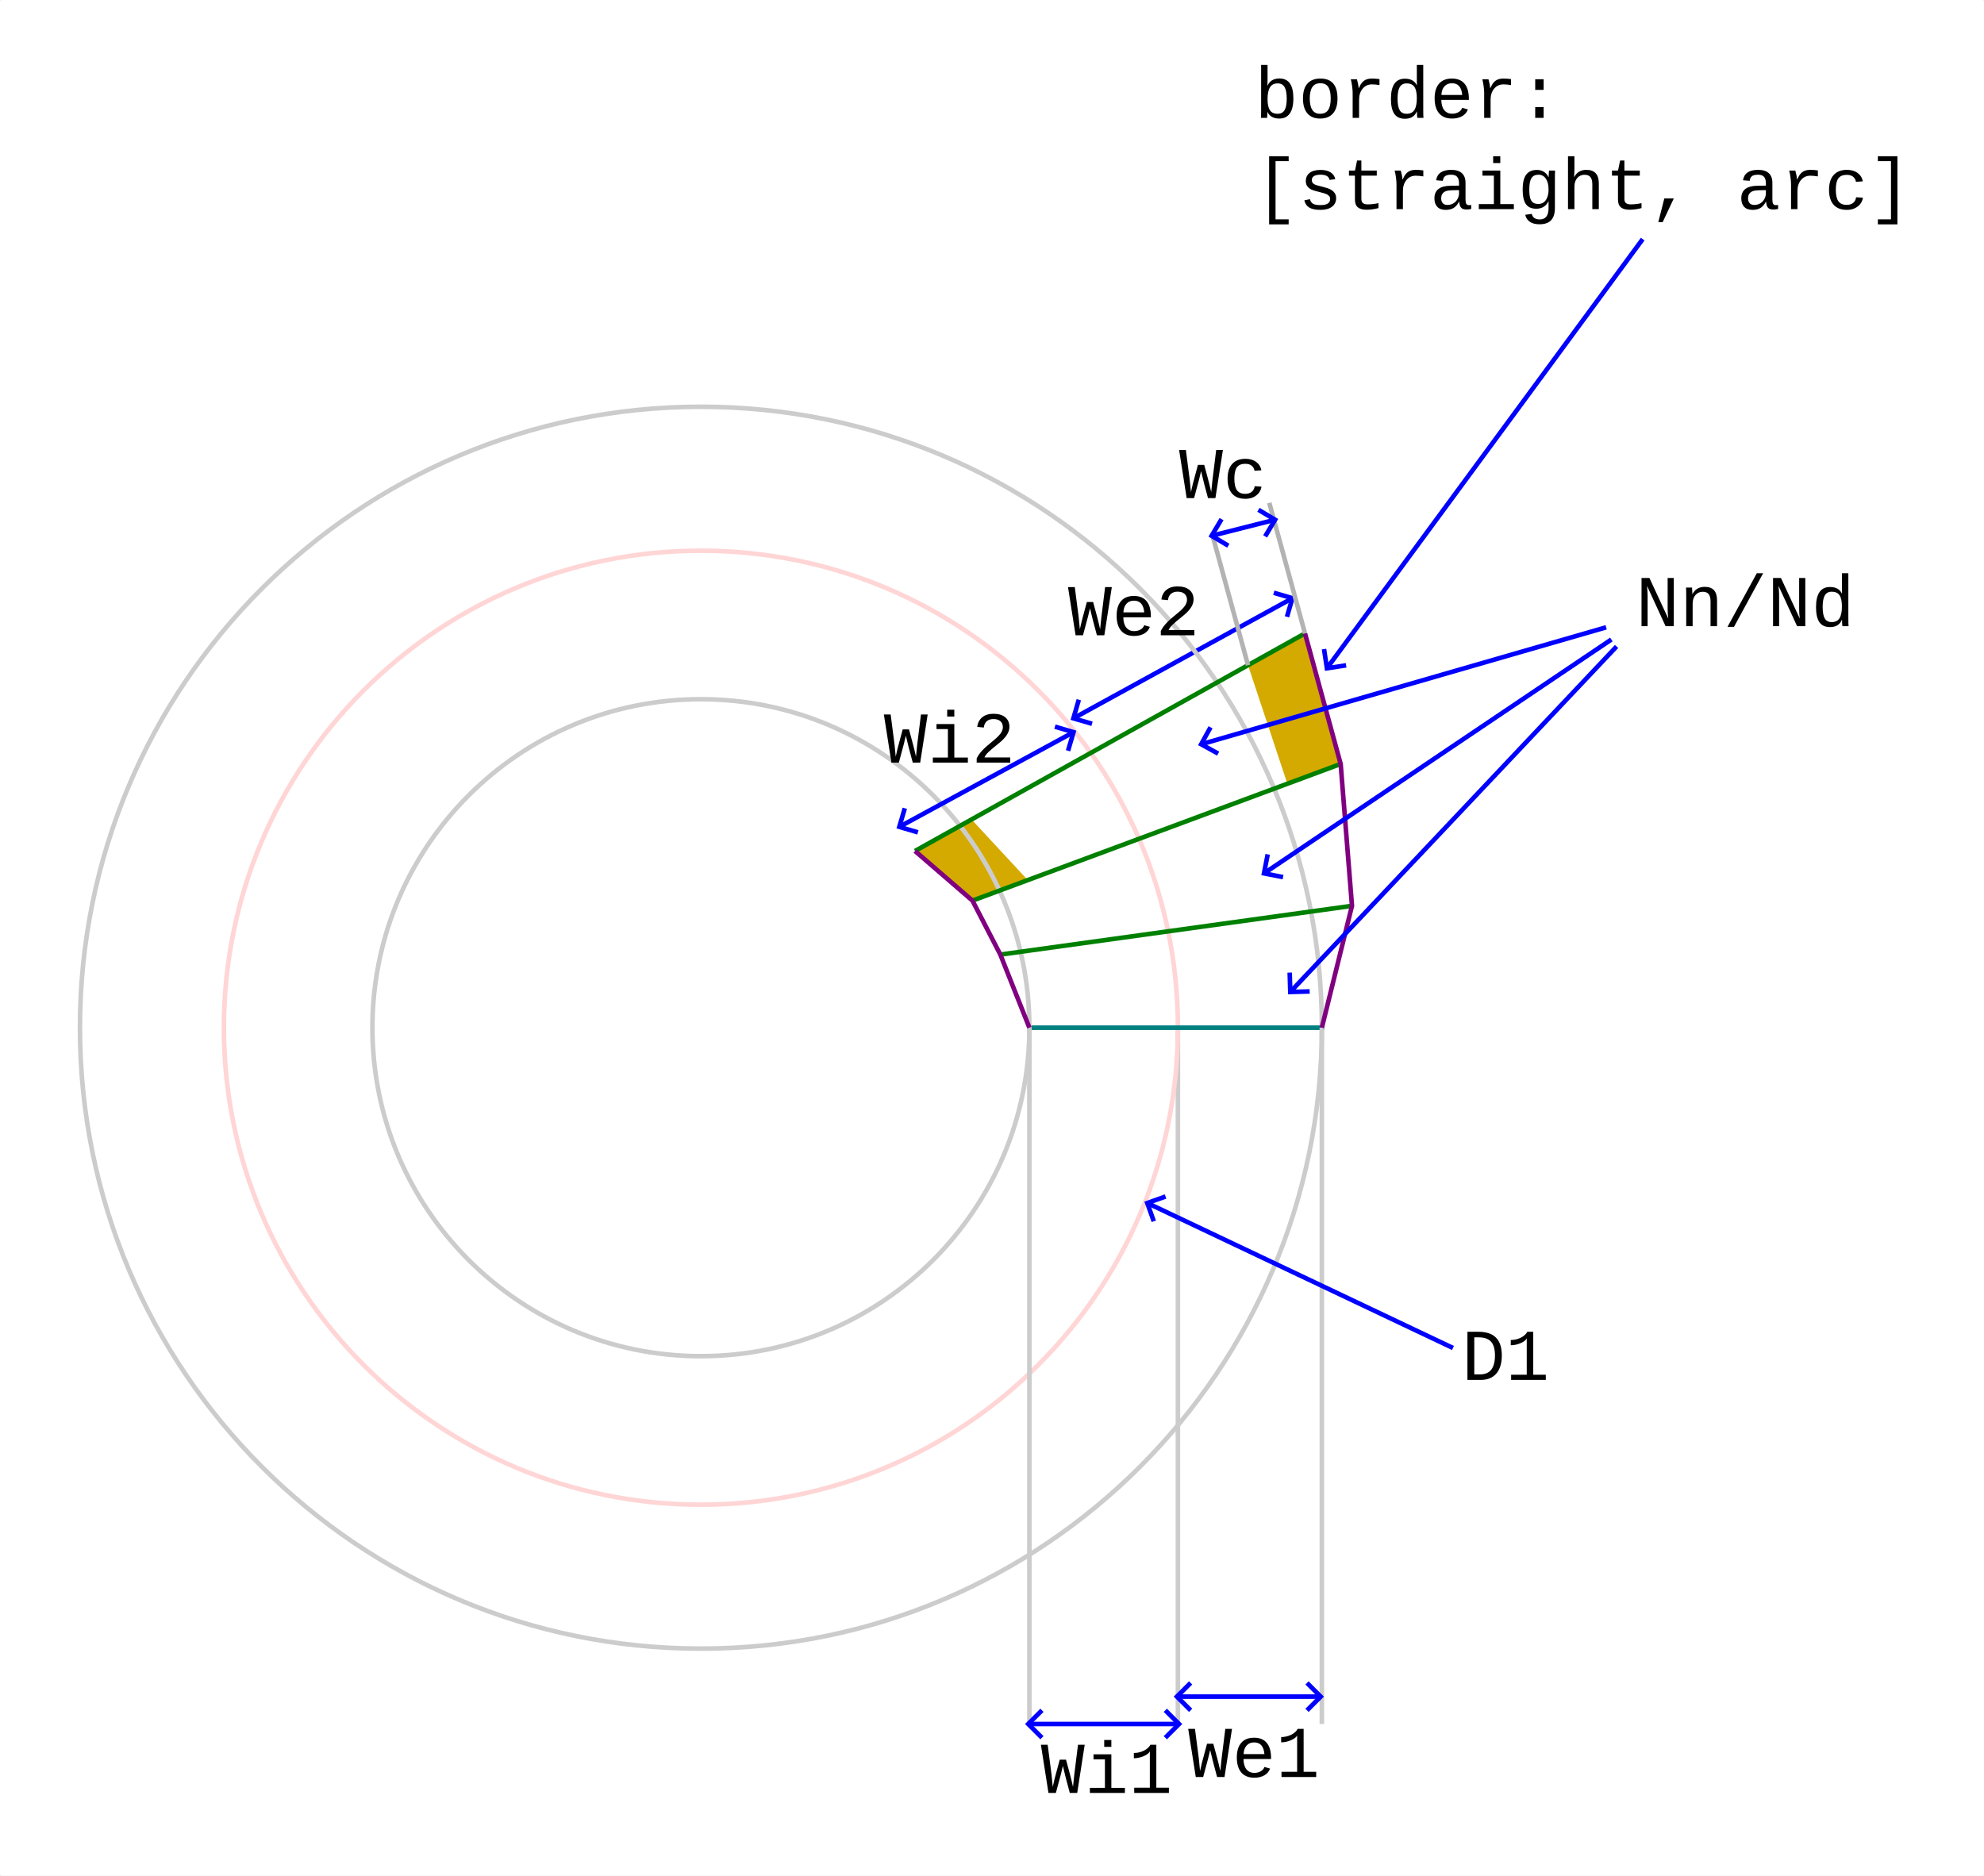
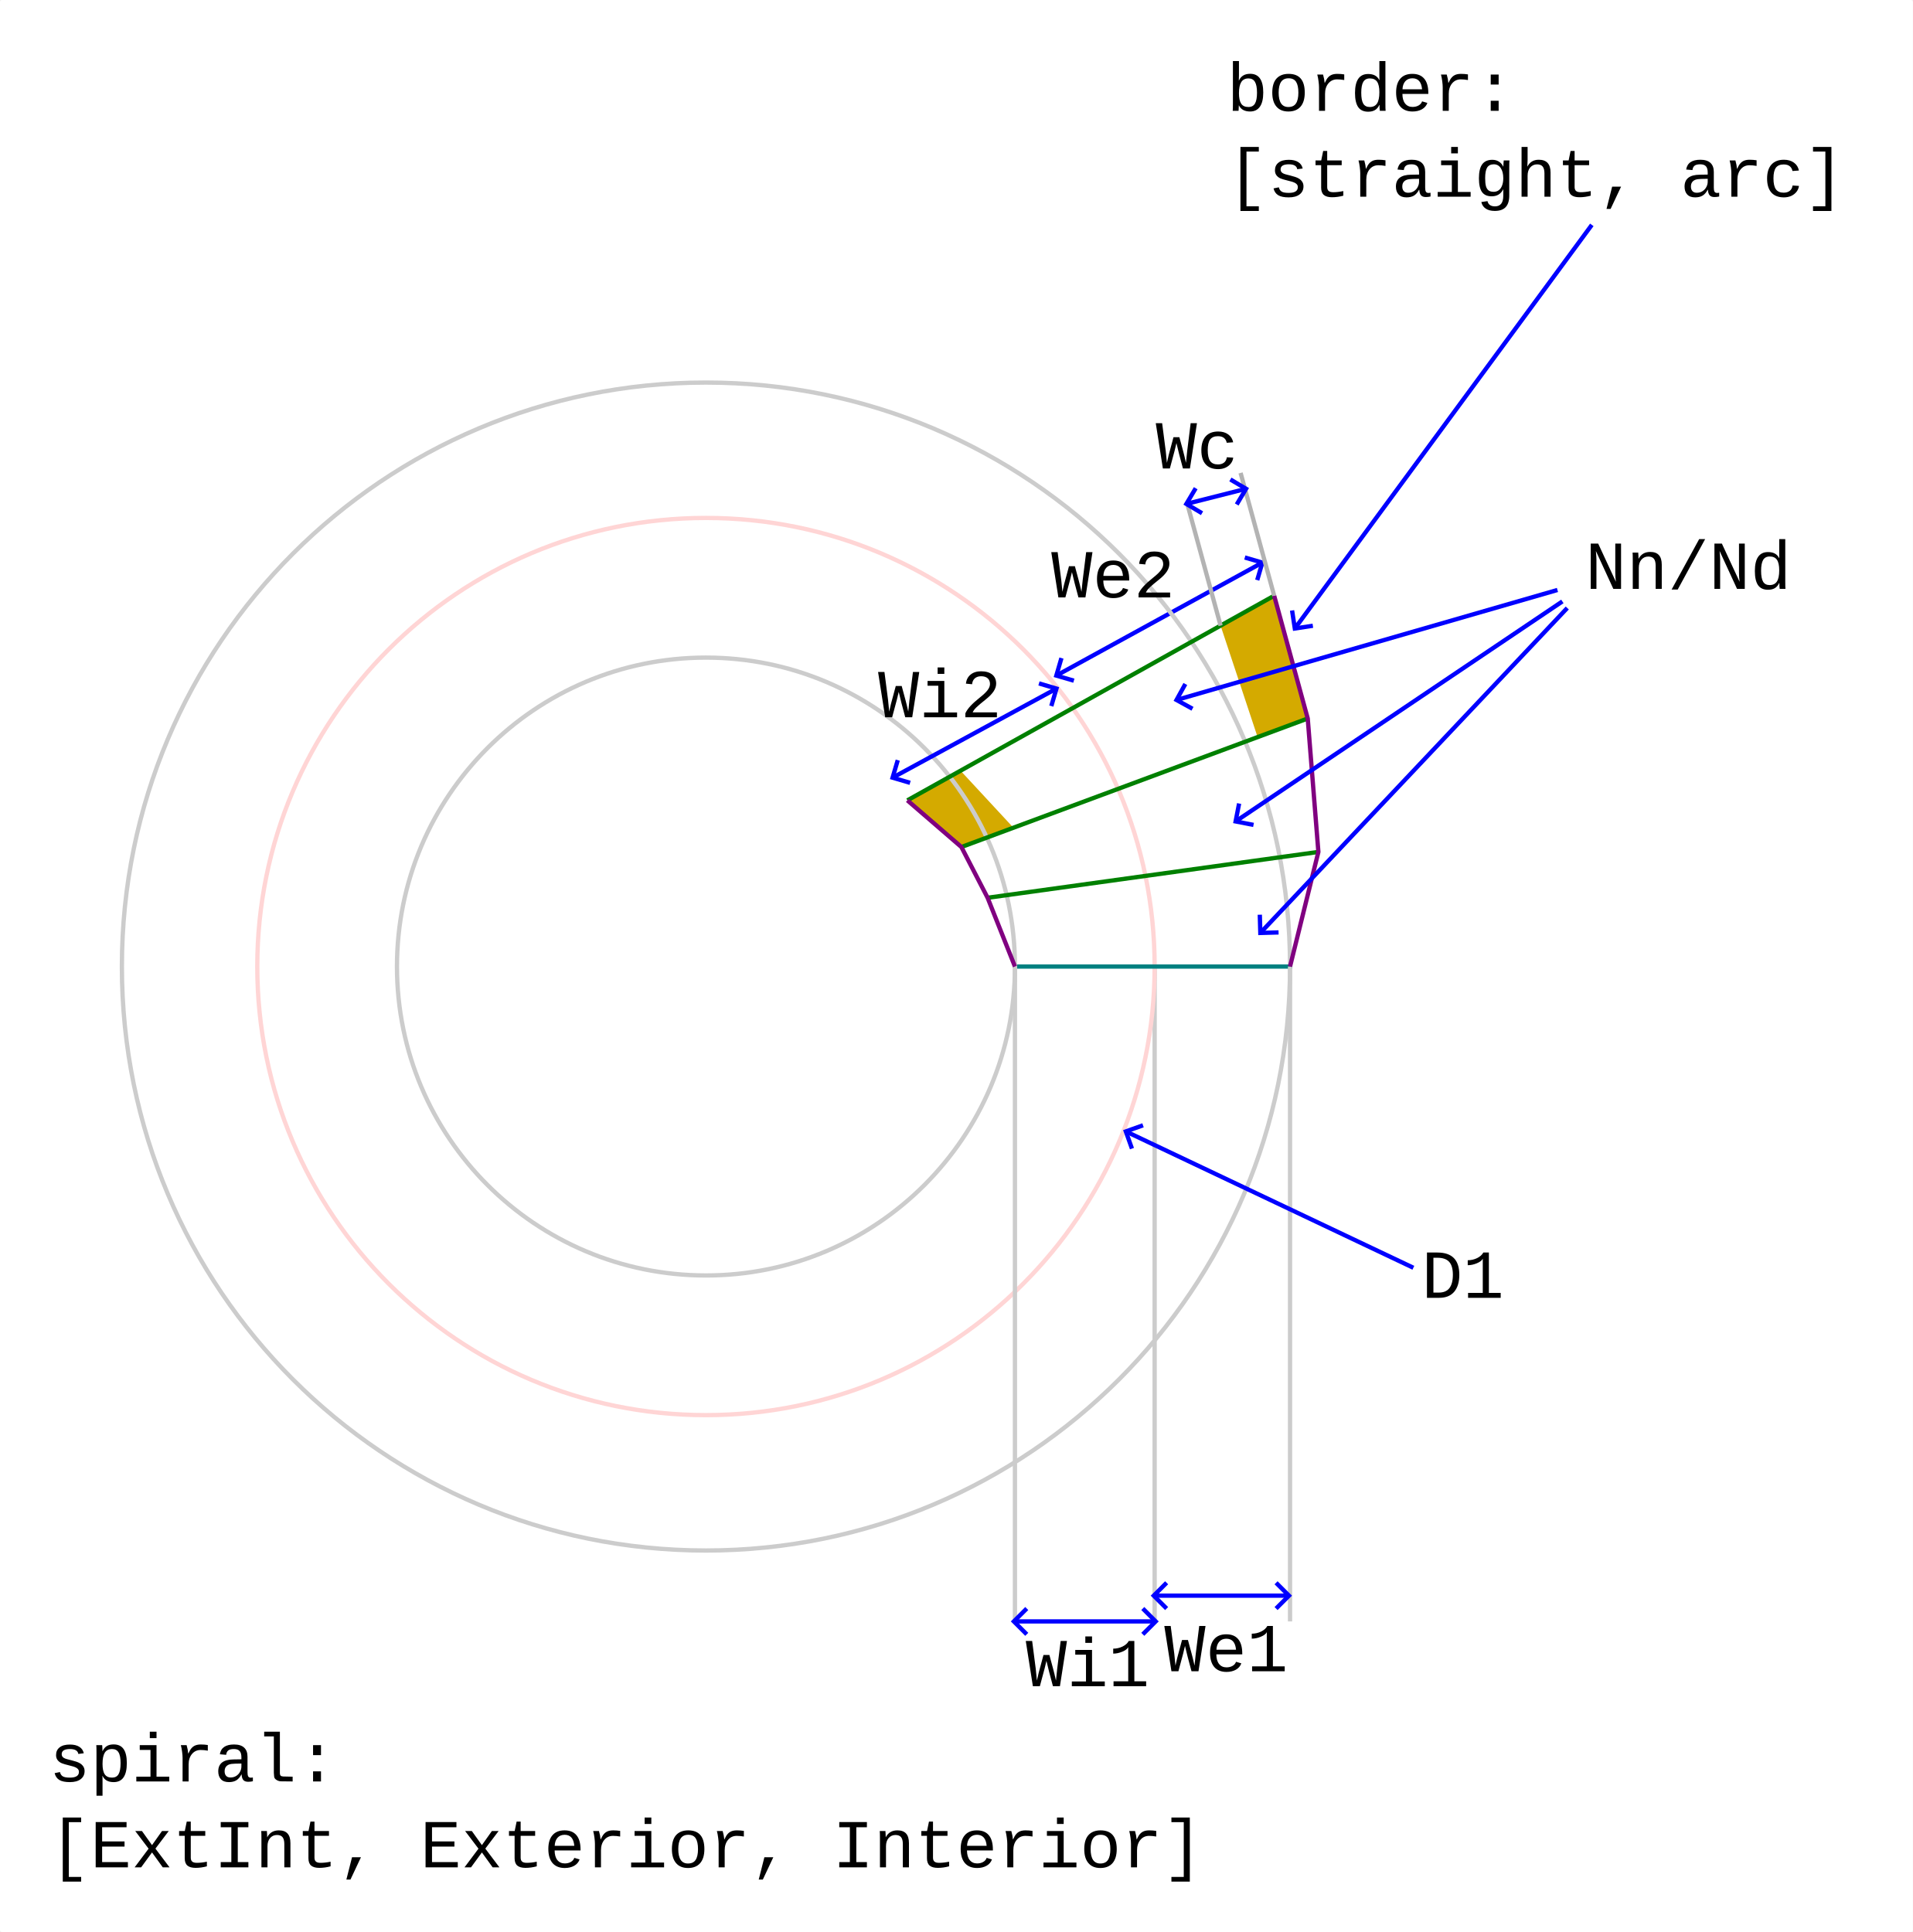
- <svg xmlns="http://www.w3.org/2000/svg" width="434.538" height="410.812" viewBox="0 0 114.972 108.694" version="1.1" id="svg1">
+ <svg xmlns="http://www.w3.org/2000/svg" width="445.408" height="449.942" viewBox="0 0 117.847 119.047" version="1.1" id="svg1">
  <defs id="defs1">
+     <rect x="111.955" y="104.89" width="290.758" height="58.695" id="rect4" />
    <rect x="102.606" y="90.693" width="53.032" height="40.735" id="rect3" />
    <rect x="542.731" y="201.94" width="38.015" height="24.804" id="rect34" />
    <rect x="376.715" y="93.035" width="171.199" height="45.755" id="rect32" />
    <rect x="468.225" y="438.484" width="40.417" height="22.115" id="rect18" />
    <rect x="450.686" y="460.218" width="64.819" height="34.316" id="rect17" />
    <rect x="451.829" y="366.039" width="48.424" height="33.172" id="rect16" />
    <rect x="475.851" y="281.774" width="65.201" height="35.46" id="rect15" />
    <marker style="overflow:visible" id="ArrowWide" refX="0" refY="0" orient="auto-start-reverse" markerWidth="1" markerHeight="1" viewBox="0 0 1 1" preserveAspectRatio="xMidYMid">
      <path style="fill:none;stroke:context-stroke;stroke-width:1;stroke-linecap:butt" d="M 3,-3 0,0 3,3" transform="rotate(180,0.125,0)" id="path10" />
    </marker>
    <marker style="overflow:visible" id="ArrowWide-2" refX="0" refY="0" orient="auto-start-reverse" markerWidth="1" markerHeight="1" viewBox="0 0 1 1" preserveAspectRatio="xMidYMid">
      <path style="fill:none;stroke:context-stroke;stroke-width:1;stroke-linecap:butt" d="M 3,-3 0,0 3,3" transform="rotate(180,0.125,0)" id="path10-9" />
    </marker>
    <rect x="450.686" y="460.218" width="64.819" height="34.316" id="rect17-6" />
    <marker style="overflow:visible" id="ArrowWide-8" refX="0" refY="0" orient="auto-start-reverse" markerWidth="1" markerHeight="1" viewBox="0 0 1 1" preserveAspectRatio="xMidYMid">
      <path style="fill:none;stroke:context-stroke;stroke-width:1;stroke-linecap:butt" d="M 3,-3 0,0 3,3" transform="rotate(180,0.125,0)" id="path10-7" />
    </marker>
  </defs>
-   <g id="layer1" transform="translate(-26.97507,-21.55359)">
-     <rect style="fill:#ffffff;stroke:#ffffff;stroke-width:0.265;stroke-linejoin:round" id="rect19" width="114.707" height="108.429" x="27.107" y="21.686" />
+   <g id="layer1" transform="translate(-24.0992,-21.5536)">
+     <rect style="fill:#ffffff;stroke:#ffffff;stroke-width:0.265;stroke-linejoin:round" id="rect19" width="117.583" height="118.783" x="24.231" y="21.686" />
    <path style="fill:none;stroke:#0000ff;stroke-width:0.265;stroke-linejoin:round;marker-start:url(#ArrowWide-8);marker-end:url(#ArrowWide-8)" d="M 89.236,63.15 101.811,56.252" id="path11-2" />
    <text xml:space="preserve" transform="matrix(0.2645833,0,0,0.2645833,-23.41355,-0.998386)" id="text17-2" style="font-size:16px;line-height:normal;font-family:'Liberation Mono';-inkscape-font-specification:'Liberation Mono';text-decoration-color:#000000;white-space:pre;shape-inside:url(#rect17-6);display:inline;fill:#000000;stroke-width:1;-inkscape-stroke:none;stop-color:#000000">
      <tspan x="450.686" y="474.455" id="tspan2">We1</tspan>
    </text>
    <path style="fill:#ffffff;stroke:#cccccc;stroke-width:0.265;stroke-linejoin:round" d="M 95.234,81.11 V 121.463" id="path5-6-3" />
    <path style="fill:#d4aa00;stroke:none;stroke-width:0.265;stroke-linejoin:round" d="m 102.598,58.26 2.068,7.566 -3.085,1.157 -2.285,-6.881 z" id="path18" />
    <path style="fill:#d4aa00;stroke:none;stroke-width:0.265;stroke-linejoin:round" d="m 80,70.87 3.329,2.875 3.165,-1.232 -3.211,-3.463 z" id="path17" />
    <circle style="fill:none;stroke:#cccccc;stroke-width:0.265;stroke-linejoin:round" id="path1-3-1" cx="67.592" cy="81.11" r="35.984" />
    <circle style="fill:none;stroke:#ffd5d5;stroke-width:0.265;stroke-linejoin:round" id="path1" cx="67.592" cy="81.11" r="27.642" />
    <circle style="fill:none;stroke:#cccccc;stroke-width:0.265;stroke-linejoin:round" id="path1-3" cx="67.592" cy="81.11" r="19.036" />
    <path style="fill:#ffffff;stroke:#008080;stroke-width:0.265;stroke-linejoin:round" d="M 86.76,81.11 H 103.708" id="path2" />
    <path style="fill:#ffffff;stroke:#008000;stroke-width:0.265;stroke-linejoin:round" d="M 84.944,76.873 105.322,74.048" id="path3" />
    <path style="fill:#ffffff;stroke:#008000;stroke-width:0.265;stroke-linejoin:round" d="M 83.329,73.746 104.666,65.826" id="path4" />
    <path style="fill:#ffffff;stroke:#cccccc;stroke-width:0.265;stroke-linejoin:round" d="M 86.627,81.11 V 121.463" id="path5" />
    <path style="fill:#ffffff;stroke:#cccccc;stroke-width:0.265;stroke-linejoin:round" d="M 103.576,81.11 V 121.463" id="path5-6" />
    <path style="fill:none;stroke:#0000ff;stroke-width:0.265;stroke-linejoin:round;marker-start:url(#ArrowWide-2);marker-end:url(#ArrowWide-2)" d="m 95.244,119.876 8.2,-1e-5" id="path9-0" />
    <path style="fill:#ffffff;stroke:#008000;stroke-width:0.265;stroke-linejoin:round" d="M 80,70.87 102.598,58.26" id="path6" />
    <path style="fill:none;stroke:#800080;stroke-width:0.265;stroke-linejoin:round" d="M 86.627,81.11 84.944,76.873 83.329,73.746 80,70.87" id="path7" />
    <path style="fill:none;stroke:#800080;stroke-width:0.265;stroke-linejoin:round" d="m 103.576,81.11 1.746,-7.062 -0.656,-8.222 -2.068,-7.566" id="path8" />
    <path style="fill:none;stroke:#0000ff;stroke-width:0.265;stroke-linejoin:round;marker-start:url(#ArrowWide);marker-end:url(#ArrowWide)" d="m 86.627,121.463 8.606,-10e-6" id="path9" />
    <path style="fill:none;stroke:#0000ff;stroke-width:0.265;stroke-linejoin:round;marker-start:url(#ArrowWide);marker-end:url(#ArrowWide)" d="M 79.148,69.44 89.128,64.015" id="path11" />
    <path style="fill:none;stroke:#0000ff;stroke-width:0.265;stroke-linejoin:round;marker-start:url(#ArrowWide)" d="M 96.646,64.666 120.051,57.907" id="path12" />
    <path style="fill:none;stroke:#0000ff;stroke-width:0.265;stroke-linejoin:round;marker-start:url(#ArrowWide)" d="M 100.278,72.131 120.354,58.613" id="path13" />
    <path style="fill:none;stroke:#0000ff;stroke-width:0.265;stroke-linejoin:round;marker-start:url(#ArrowWide)" d="M 101.791,78.992 120.656,59.017" id="path14" />
    <path style="fill:none;stroke:#0000ff;stroke-width:0.265;stroke-linejoin:round;marker-start:url(#ArrowWide)" d="m 93.519,91.299 17.655,8.373" id="path15" />
    <text xml:space="preserve" transform="matrix(0.2645833,0,0,0.2645833,-7.868886,0.9079483)" id="text16" style="font-size:16px;line-height:normal;font-family:'Liberation Mono';-inkscape-font-specification:'Liberation Mono';text-decoration-color:#000000;white-space:pre;shape-inside:url(#rect16);display:inline;fill:#000000;stroke-width:1;-inkscape-stroke:none;stop-color:#000000">
      <tspan x="451.83" y="380.276" id="tspan6">D1</tspan>
    </text>
    <text xml:space="preserve" transform="matrix(0.2645833,0,0,0.2645833,-31.94957,-0.07613223)" id="text17" style="font-size:16px;line-height:normal;font-family:'Liberation Mono';-inkscape-font-specification:'Liberation Mono';text-decoration-color:#000000;white-space:pre;shape-inside:url(#rect17);display:inline;fill:#000000;stroke-width:1;-inkscape-stroke:none;stop-color:#000000">
      <tspan x="450.686" y="474.455" id="tspan7">Wi1</tspan>
    </text>
    <text xml:space="preserve" transform="matrix(0.2645833,0,0,0.2645833,-45.68987,-54.03365)" id="text18" style="font-size:16px;line-height:normal;font-family:'Liberation Mono';-inkscape-font-specification:'Liberation Mono';text-decoration-color:#000000;white-space:pre;shape-inside:url(#rect18);display:inline;fill:#000000;stroke-width:1;-inkscape-stroke:none;stop-color:#000000">
      <tspan x="468.225" y="452.721" id="tspan8">Wi2</tspan>
    </text>
    <text xml:space="preserve" transform="scale(0.2645833)" id="text32" style="font-size:16px;line-height:normal;font-family:'Liberation Mono';-inkscape-font-specification:'Liberation Mono';text-decoration-color:#000000;white-space:pre;shape-inside:url(#rect32);display:inline;fill:#000000;stroke-width:1;-inkscape-stroke:none;stop-color:#000000">
      <tspan x="376.715" y="107.272" id="tspan9">border:
</tspan>
      <tspan x="376.715" y="127.272" id="tspan14">[straight, arc]</tspan>
    </text>
    <path style="fill:none;stroke:#0000ff;stroke-width:0.265;stroke-linejoin:round;marker-start:url(#ArrowWide)" d="M 103.91,60.227 122.169,35.41" id="path33" />
    <text xml:space="preserve" transform="matrix(0.2645833,0,0,0.2645833,-4.136209,-20.47928)" id="text15" style="font-size:16px;line-height:normal;font-family:'Liberation Mono';-inkscape-font-specification:'Liberation Mono';text-decoration-color:#000000;white-space:pre;shape-inside:url(#rect15);display:inline;fill:#000000;stroke:none;stroke-width:1;-inkscape-stroke:none;stop-color:#000000">
      <tspan x="475.852" y="296.01" id="tspan15">Nn/Nd</tspan>
    </text>
    <path style="fill:none;stroke:#b3b3b3;stroke-width:0.265;stroke-linejoin:round" d="m 102.598,58.26 -2.068,-7.566" id="path34" />
    <path style="fill:none;stroke:#b3b3b3;stroke-width:0.265;stroke-linejoin:round" d="m 99.297,60.102 -2.068,-7.566" id="path34-3" />
    <path style="fill:#0000ff;stroke:#0000ff;stroke-width:0.265;stroke-linejoin:round;marker-start:url(#ArrowWide);marker-end:url(#ArrowWide)" d="m 100.802,51.689 -3.549,0.898" id="path34-3-1" />
    <text xml:space="preserve" transform="matrix(0.2645833,0,0,0.2645833,-48.2939,-6.77684)" id="text34" style="font-size:16px;line-height:normal;font-family:'Liberation Mono';-inkscape-font-specification:'Liberation Mono';text-decoration-color:#000000;white-space:pre;shape-inside:url(#rect34);display:inline;fill:#000000;stroke-width:1;-inkscape-stroke:none;stop-color:#000000">
      <tspan x="542.73" y="216.176" id="tspan16">Wc</tspan>
    </text>
    <text xml:space="preserve" transform="matrix(0.2645833,0,0,0.2645833,61.71825,30.60493)" id="text3" style="font-size:16px;line-height:normal;font-family:'Liberation Mono';-inkscape-font-specification:'Liberation Mono';text-decoration-color:#000000;white-space:pre;shape-inside:url(#rect3);fill:#000000;stroke-width:1;-inkscape-stroke:none;stop-color:#000000">
      <tspan x="102.605" y="104.93" id="tspan17">We2</tspan>
    </text>
+     <text xml:space="preserve" transform="matrix(0.2645833,0,0,0.2645833,-2.50204,99.80437)" id="text4" style="font-size:16px;line-height:normal;font-family:'Liberation Mono';-inkscape-font-specification:'Liberation Mono';text-decoration-color:#000000;white-space:pre;shape-inside:url(#rect4);fill:#000000;stroke-width:1;-inkscape-stroke:none;stop-color:#000000">
+       <tspan x="111.955" y="119.127" id="tspan18">spiral:
+ </tspan>
+       <tspan x="111.955" y="139.127" id="tspan19">[ExtInt, Exterior, Interior]</tspan>
+     </text>
  </g>
</svg>
